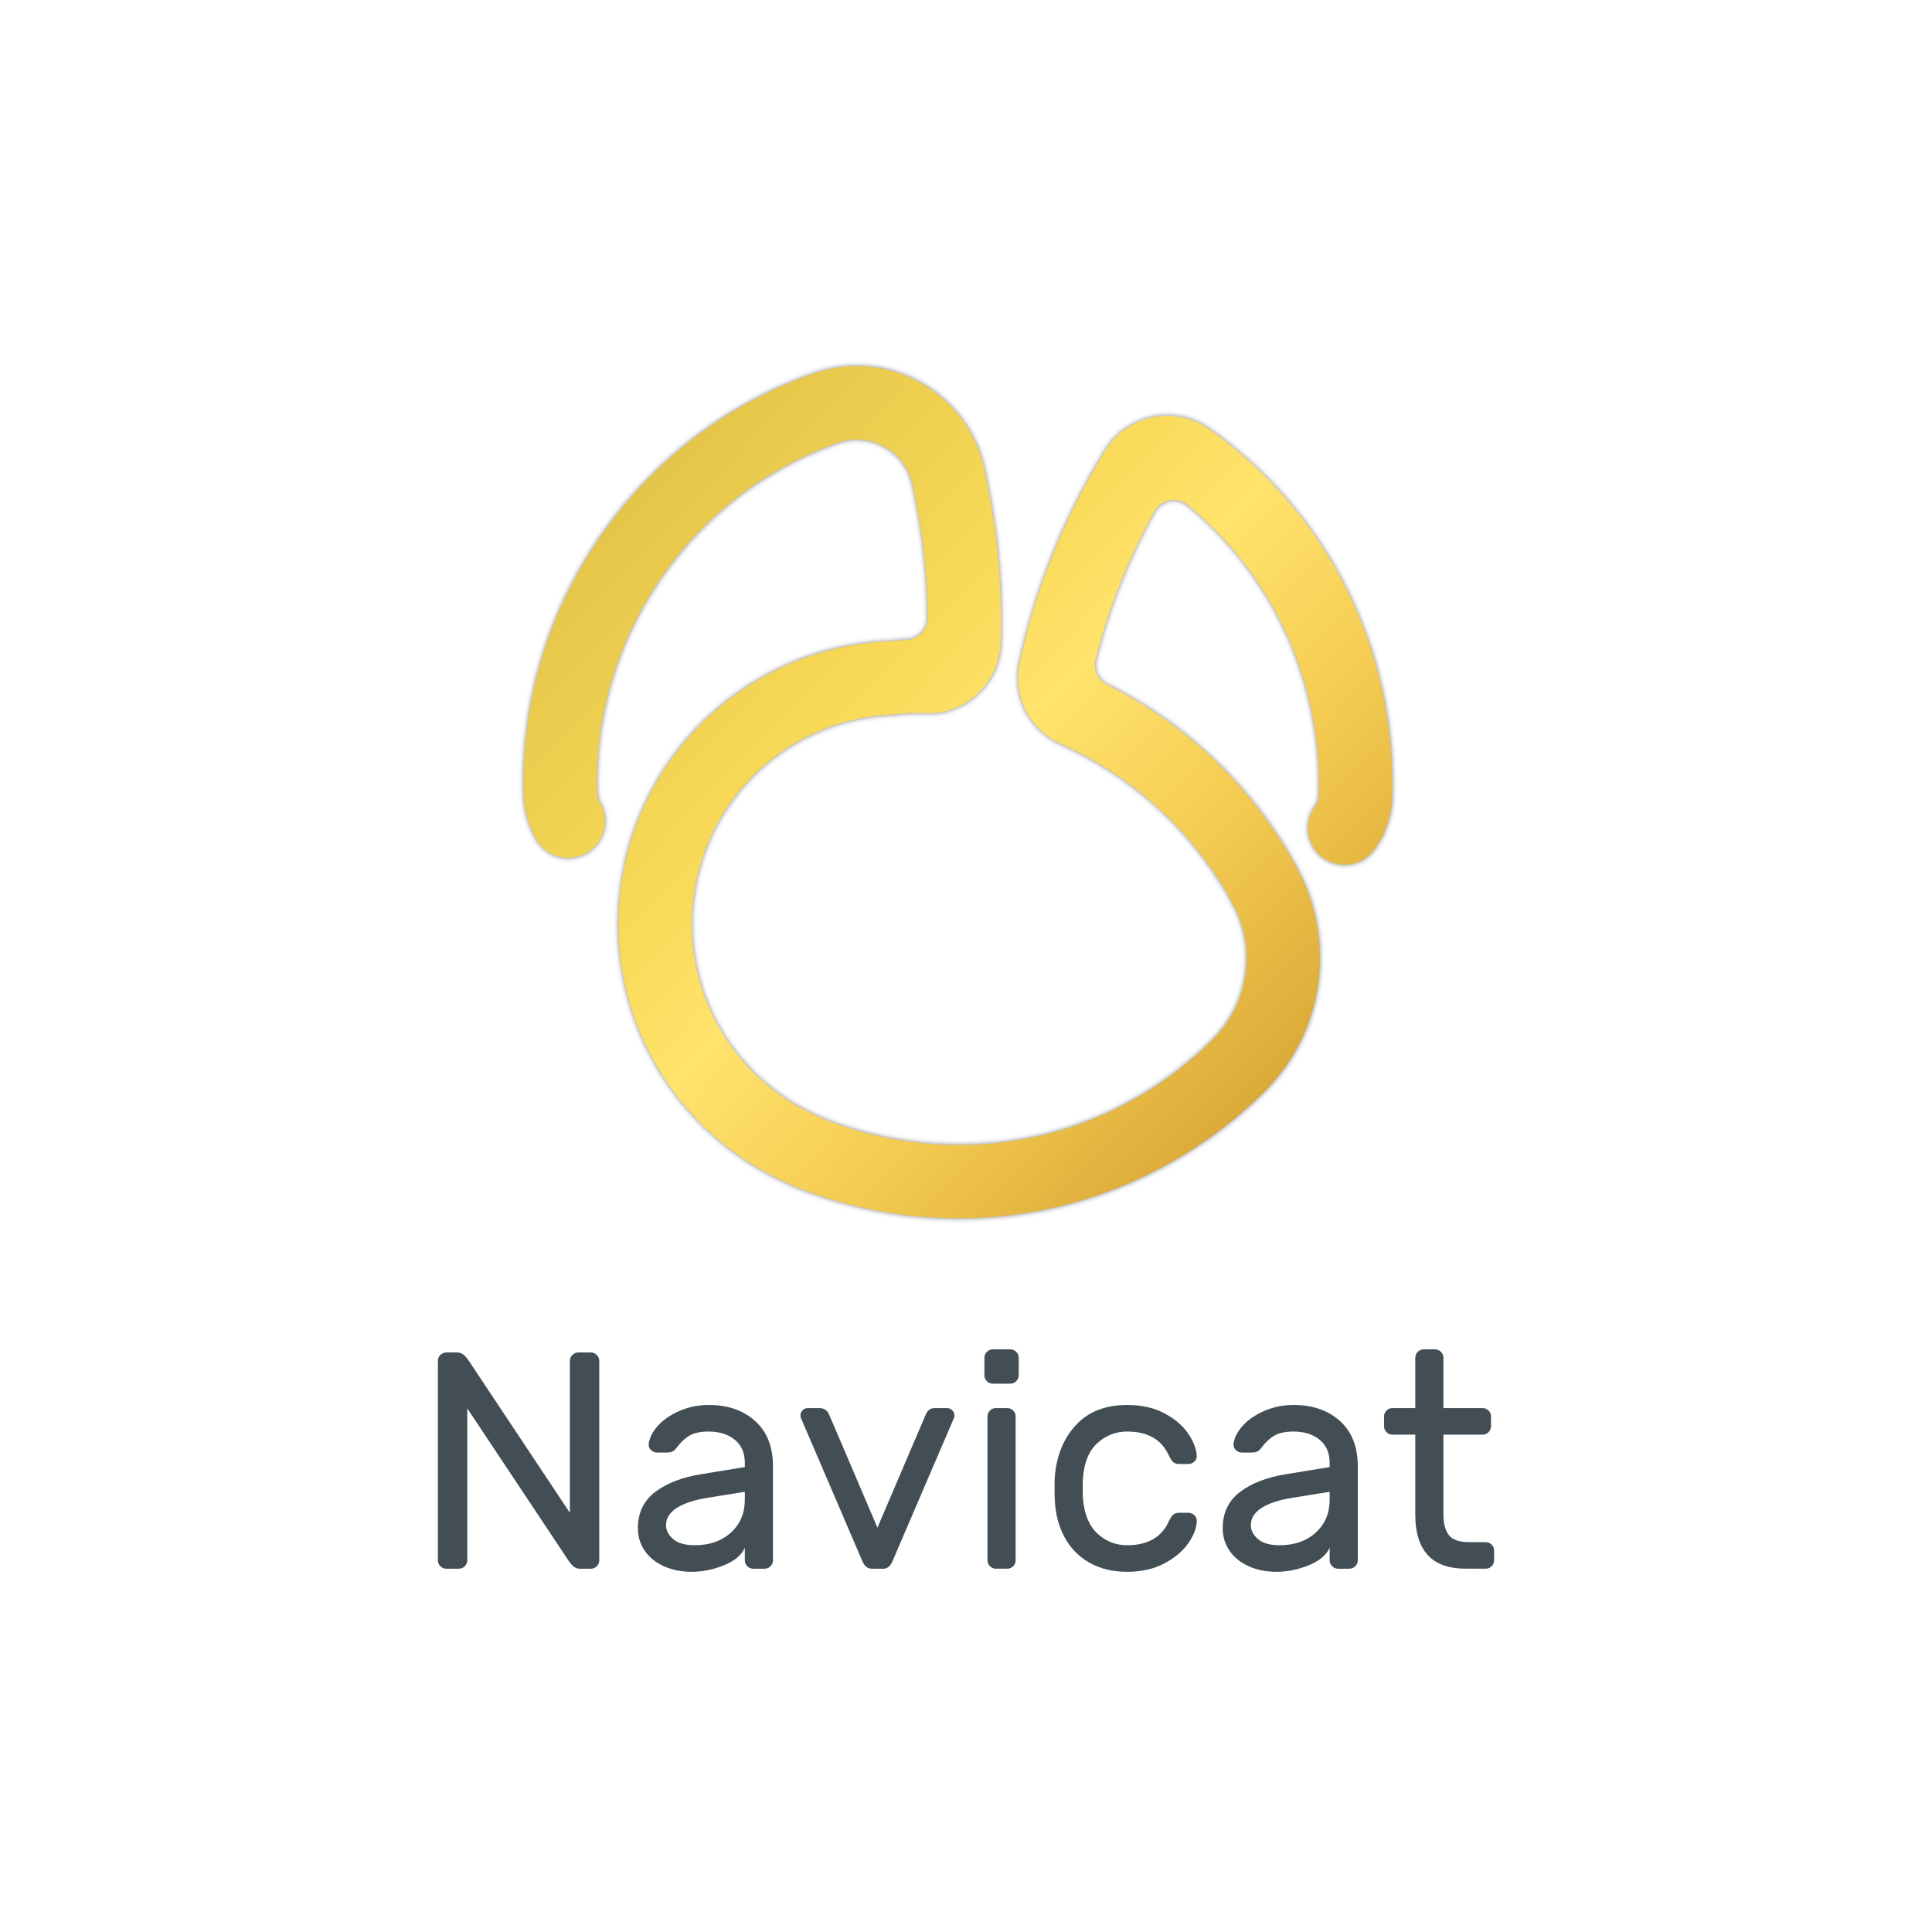
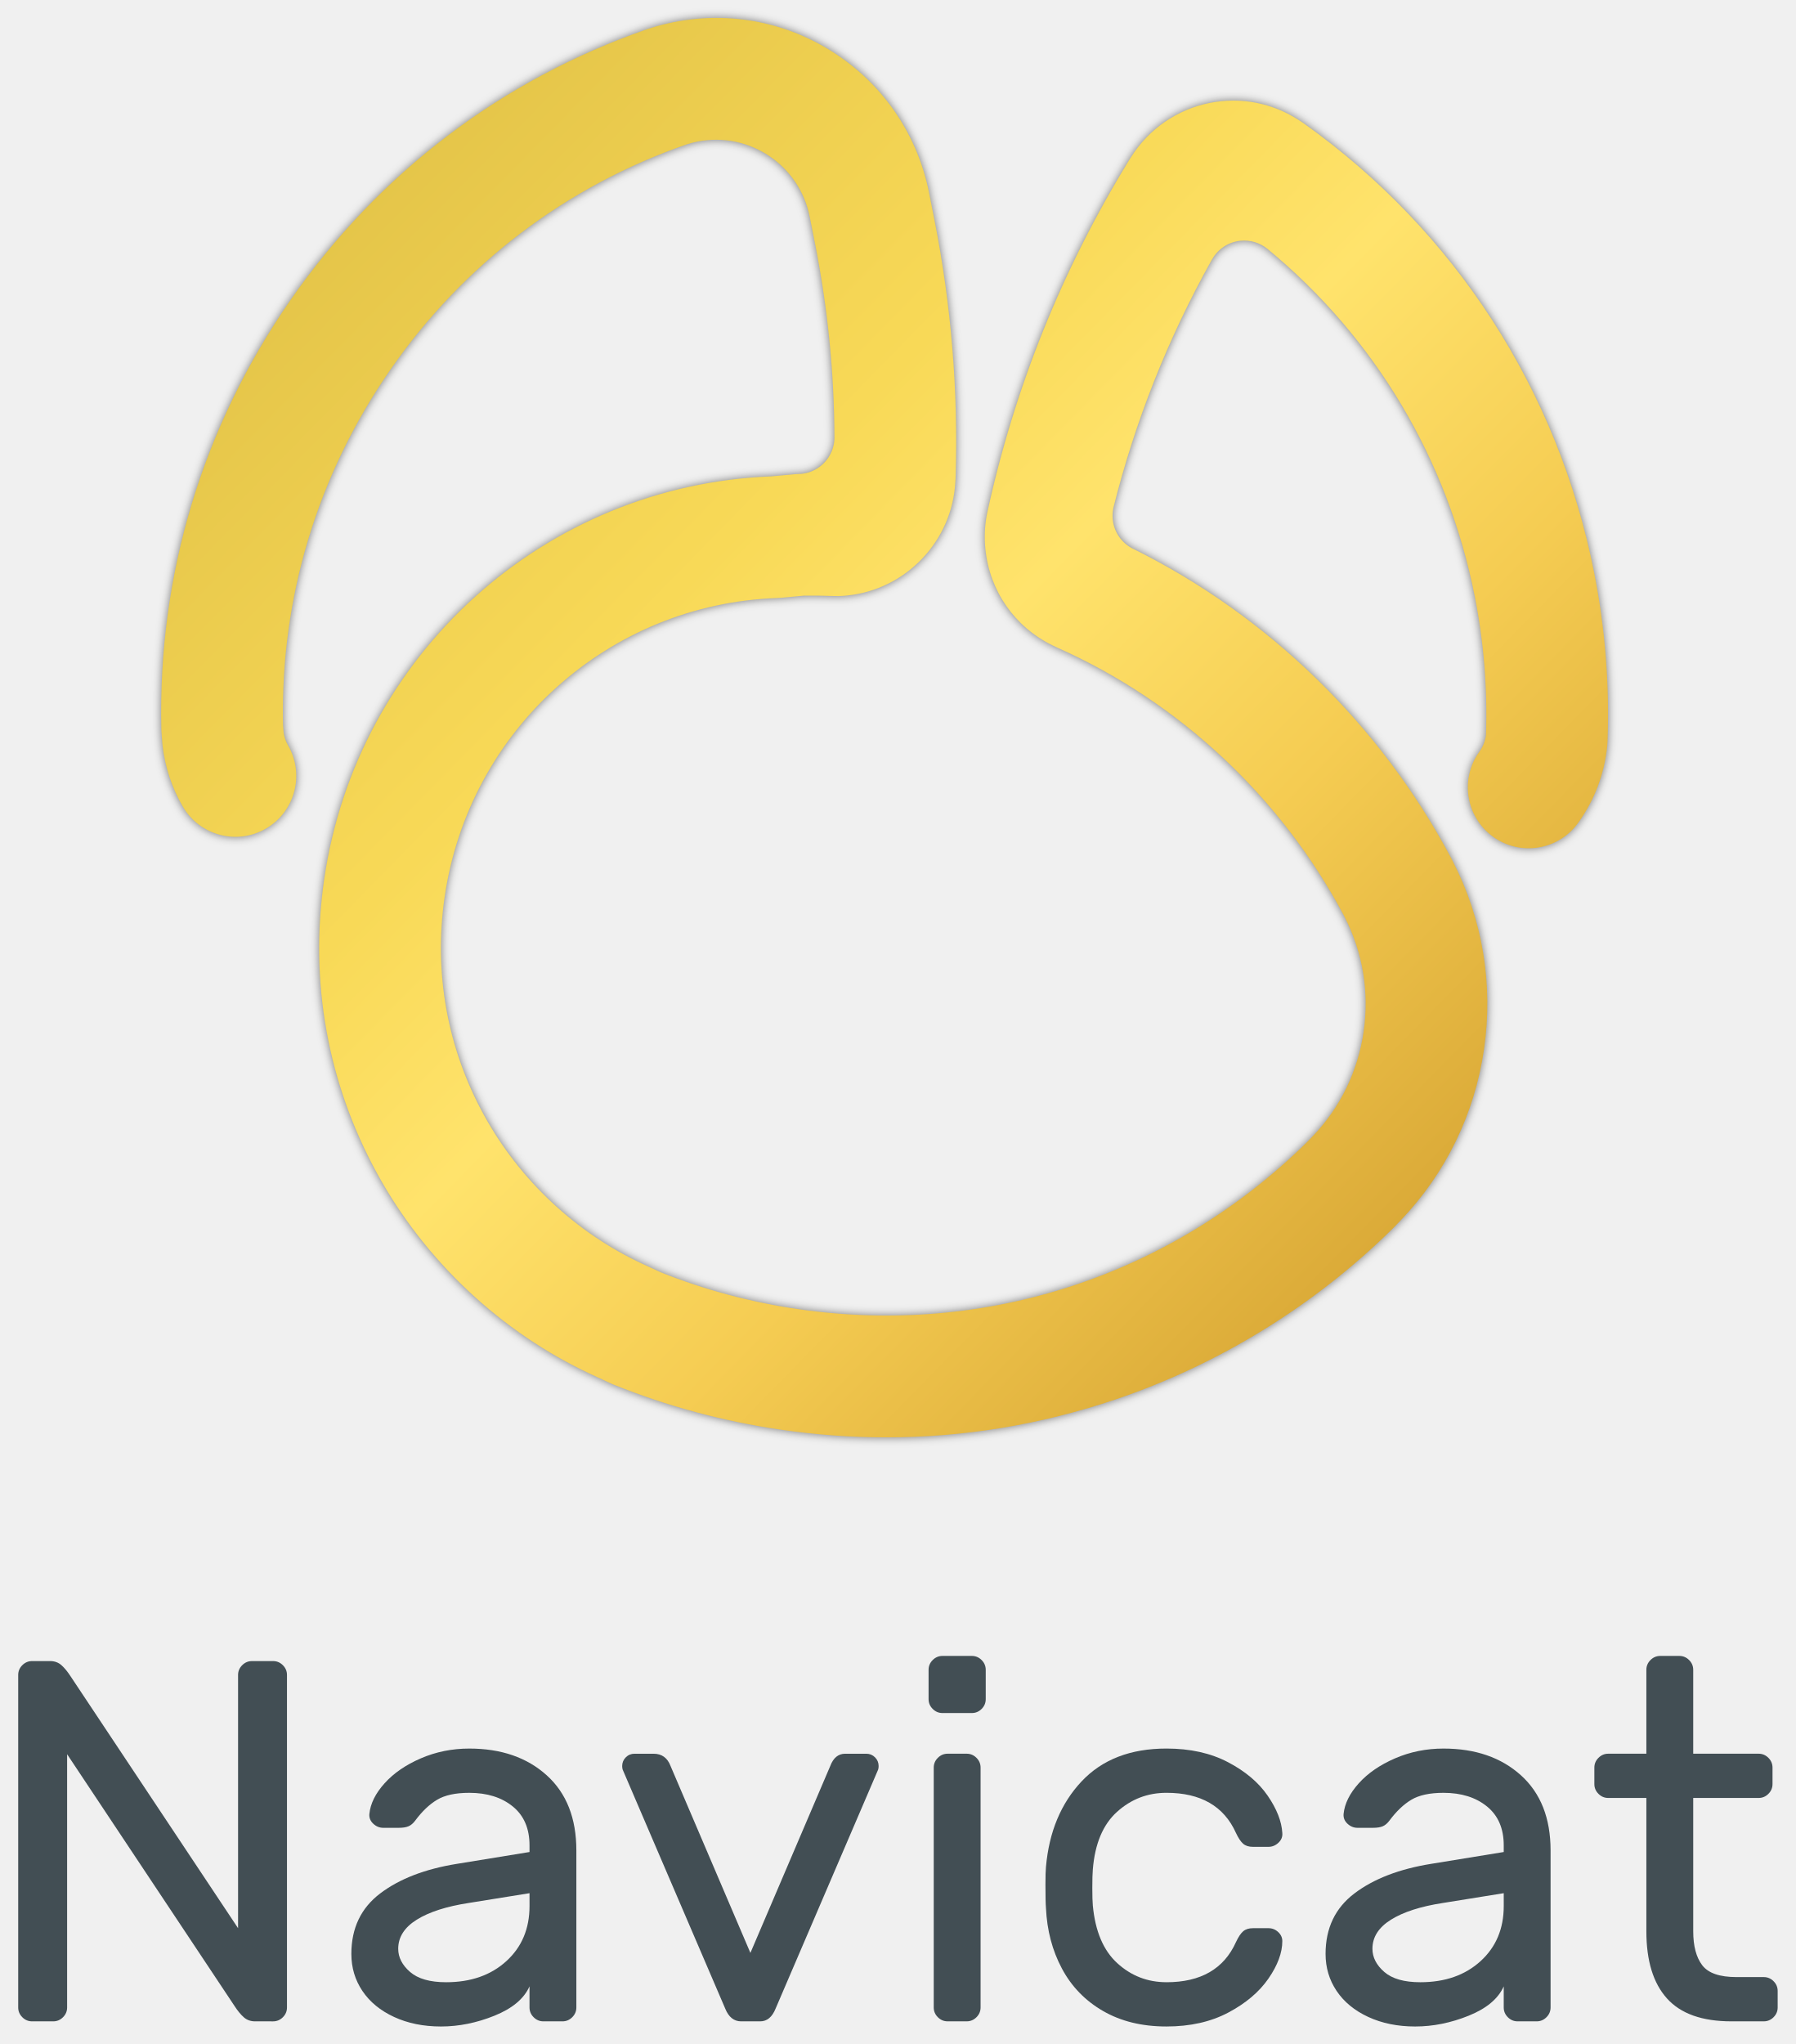
- <svg xmlns="http://www.w3.org/2000/svg" xmlns:xlink="http://www.w3.org/1999/xlink" width="1000" height="1000" viewBox="0 0 264.583 264.583" version="1.1" id="svg1" xml:space="preserve">
-   <rect width="100%" height="100%" fill="white" />
+ <svg xmlns="http://www.w3.org/2000/svg" xmlns:xlink="http://www.w3.org/1999/xlink" width="558" height="635" viewBox="58.473 48.683 147.638 168.01" version="1.1" id="svg1" xml:space="preserve">
  <defs id="defs1">
    <linearGradient x1="16.92" y1="3.244" x2="188.17" y2="168.005" id="linearGradient-1" gradientTransform="scale(1.009703,0.99039)" gradientUnits="userSpaceOnUse">
      <stop stop-color="#DBBB42" offset="0%" id="stop1" />
      <stop stop-color="#F8D957" offset="37.773%" id="stop2" />
      <stop stop-color="#FFE36C" offset="50.243%" id="stop3" />
      <stop stop-color="#F5CC52" offset="66.688%" id="stop4" />
      <stop stop-color="#C89225" offset="100%" id="stop5" />
    </linearGradient>
    <path d="m 93.586,54.485 c 2.221,-0.219 3.891,-2.057 3.961,-4.23 l -5.93e-4,-0.147 C 97.515,42.371 96.736,34.6 95.222,26.948 L 94.59,23.757 C 93.368,17.582 87.352,13.554 81.181,14.777 80.745,14.863 80.314,14.974 79.898,15.107 65.447,20.126 53.206,29.438 44.463,42.051 35.761,54.607 31.331,69.261 31.646,84.439 l 0.071,0.952 c 0.079,0.546 0.257,1.059 0.528,1.528 2.017,3.475 0.835,7.928 -2.638,9.945 -3.473,2.017 -7.924,0.836 -9.941,-2.639 -1.295,-2.231 -2.105,-4.668 -2.41,-7.243 -0.012,-0.103 -0.022,-0.206 -0.03,-0.309 l -0.1,-1.336 c -0.01,-0.125 -0.016,-0.25 -0.019,-0.375 C 16.682,66.618 22.008,48.913 32.511,33.759 43.037,18.572 57.789,7.363 75.173,1.345 c 0.042,-0.014 0.121,-0.041 0.163,-0.055 0.982,-0.32 1.998,-0.585 3.02,-0.788 6.802,-1.347 13.72,0.036 19.481,3.894 5.761,3.859 9.676,9.731 11.022,16.535 l 0.632,3.191 c 2.012,10.168 2.864,20.53 2.532,30.797 -0.003,0.098 -0.008,0.196 -0.016,0.294 l -0.011,0.152 c -0.332,7.098 -5.88,12.954 -12.968,13.655 -0.307,0.031 -0.619,0.051 -0.928,0.062 -0.175,0.006 -0.351,0.005 -0.526,-0.001 l -0.121,-0.004 c -1.175,-0.043 -2.371,-0.058 -3.554,-0.043 l -2.765,0.255 c -0.136,0.013 -0.273,0.021 -0.41,0.026 -20.131,0.71 -36.853,15.727 -39.761,35.707 -1.319,9.058 0.304,18.073 4.693,26.071 4.25,7.745 10.97,14.057 18.923,17.771 l 2.213,1.022 c 5.239,2.095 10.753,3.573 16.393,4.395 22.444,3.269 44.6,-3.988 60.797,-19.915 l 0.76,-0.785 c 3.255,-3.403 5.356,-7.718 6.044,-12.446 0.688,-4.725 -0.095,-9.458 -2.263,-13.689 l -0.156,-0.304 C 150.84,93.042 138.709,81.719 124.202,75.256 c -0.073,-0.033 -0.146,-0.066 -0.218,-0.101 l -0.357,-0.173 c -4.543,-2.206 -7.551,-6.523 -8.047,-11.547 -0.13,-1.323 -0.079,-2.653 0.154,-3.955 0.017,-0.094 0.035,-0.188 0.056,-0.281 l 0.047,-0.215 c 3.235,-14.813 8.911,-28.912 16.869,-41.897 0.021,-0.034 0.041,-0.067 0.062,-0.1 l 0.217,-0.342 c 2.1,-3.354 5.527,-5.717 9.408,-6.486 3.733,-0.741 7.533,0.005 10.711,2.097 l 0.187,0.119 c 0.111,0.07 0.221,0.144 0.328,0.22 18.077,12.85 30.406,31.917 34.715,53.689 1.308,6.608 1.848,13.344 1.604,20.021 l -0.009,0.234 c -0.005,0.137 -0.015,0.275 -0.028,0.412 -0.318,3.334 -1.527,6.535 -3.498,9.258 -2.356,3.254 -6.903,3.982 -10.156,1.626 -3.253,-2.357 -3.981,-6.906 -1.625,-10.16 0.42,-0.581 0.689,-1.252 0.782,-1.95 0.199,-5.527 -0.251,-11.12 -1.339,-16.613 -3.245,-16.397 -11.958,-30.948 -24.737,-41.486 l -0.1,-0.078 c -0.861,-0.679 -1.975,-1.038 -3.152,-0.922 -1.472,0.145 -2.703,1.002 -3.385,2.197 l -0.071,0.114 c -5.222,9.343 -9.161,19.277 -11.749,29.63 l -0.017,0.113 c -0.075,0.4 -0.094,0.817 -0.052,1.242 0.15,1.517 1.054,2.778 2.304,3.447 0.042,0.022 0.084,0.044 0.127,0.065 l 0.084,0.038 c 16.05,7.971 29.427,20.954 37.908,36.877 0.018,0.034 0.036,0.068 0.054,0.103 l 0.183,0.358 c 3.554,6.935 4.838,14.69 3.713,22.424 -1.127,7.738 -4.57,14.807 -9.959,20.441 l -0.852,0.88 c -0.04,0.041 -0.079,0.081 -0.12,0.121 -9.31,9.175 -20.758,16.229 -33.108,20.401 -8.929,3.016 -18.105,4.53 -27.404,4.53 -4.195,0 -8.413,-0.308 -12.647,-0.925 -6.842,-0.997 -13.535,-2.801 -19.893,-5.362 -0.112,-0.045 -0.223,-0.093 -0.332,-0.143 l -2.41,-1.113 C 57.692,157.036 48.629,148.529 42.903,138.094 36.98,127.3 34.789,115.139 36.567,102.924 40.479,76.051 62.931,55.836 89.996,54.78 l 2.846,-0.262 c 0.182,-0.017 0.364,-0.026 0.546,-0.029 z" id="path-2" />
    <filter x="-0.007" y="-0.007" width="1.014" height="1.014" filterUnits="objectBoundingBox" id="filter-3">
      <feOffset dx="0" dy="0" in="SourceAlpha" result="shadowOffsetOuter1" id="feOffset5" />
      <feGaussianBlur stdDeviation="0.5" in="shadowOffsetOuter1" result="shadowBlurOuter1" id="feGaussianBlur5" />
      <feColorMatrix values="0 0 0 0 0   0 0 0 0 0   0 0 0 0 0  0 0 0 0.5 0" type="matrix" in="shadowBlurOuter1" id="feColorMatrix5" />
    </filter>
  </defs>
  <g id="layer1">
    <g id="Navicat" transform="matrix(0.6879167,0,0,0.6879167,59.9691,50.15442)" style="fill:none;fill-rule:evenodd;stroke:none;stroke-width:1">
      <path d="m 28.307,239.385 c -0.533,0 -0.985,-0.164 -1.354,-0.492 -0.369,-0.328 -0.738,-0.779 -1.108,-1.353 L 5.846,207.468 v 30.257 c 0,0.451 -0.164,0.84 -0.492,1.168 -0.328,0.328 -0.718,0.492 -1.169,0.492 H 1.661 c -0.451,0 -0.841,-0.164 -1.169,-0.492 C 0.164,238.565 0,238.176 0,237.725 v -39.728 c 0,-0.451 0.164,-0.84 0.492,-1.168 0.328,-0.328 0.718,-0.492 1.169,-0.492 h 2.154 c 0.533,0 0.985,0.164 1.354,0.492 0.369,0.328 0.738,0.779 1.108,1.353 l 19.999,30.073 v -30.257 c 0,-0.451 0.164,-0.84 0.492,-1.168 0.328,-0.328 0.718,-0.492 1.169,-0.492 h 2.523 c 0.451,0 0.841,0.164 1.169,0.492 0.328,0.328 0.492,0.717 0.492,1.168 v 39.728 c 0,0.451 -0.164,0.84 -0.492,1.168 -0.328,0.328 -0.718,0.492 -1.169,0.492 z" id="N" fill="#424e54" fill-rule="nonzero" />
      <path d="m 61.105,219.152 v -0.799 c 0,-2.009 -0.667,-3.557 -2,-4.643 -1.333,-1.086 -3.067,-1.63 -5.2,-1.63 -1.641,0 -2.923,0.277 -3.846,0.83 -0.923,0.553 -1.795,1.384 -2.615,2.491 -0.246,0.328 -0.513,0.553 -0.8,0.676 -0.287,0.123 -0.677,0.184 -1.169,0.184 h -1.846 c -0.451,0 -0.851,-0.164 -1.2,-0.492 -0.349,-0.328 -0.503,-0.717 -0.462,-1.168 0.123,-1.23 0.728,-2.45 1.815,-3.659 1.087,-1.209 2.533,-2.204 4.338,-2.983 1.805,-0.779 3.733,-1.168 5.784,-1.168 3.815,0 6.902,1.066 9.261,3.198 2.359,2.132 3.538,5.125 3.538,8.979 v 18.757 c 0,0.451 -0.164,0.84 -0.492,1.168 -0.328,0.328 -0.718,0.492 -1.169,0.492 h -2.277 c -0.451,0 -0.841,-0.164 -1.169,-0.492 -0.328,-0.328 -0.492,-0.717 -0.492,-1.168 v -2.521 c -0.656,1.476 -2.051,2.644 -4.184,3.505 C 54.787,239.57 52.654,240 50.521,240 c -2.092,0 -3.959,-0.379 -5.6,-1.138 -1.641,-0.758 -2.902,-1.794 -3.784,-3.106 -0.882,-1.312 -1.323,-2.788 -1.323,-4.428 0,-3.075 1.149,-5.484 3.446,-7.226 2.297,-1.742 5.354,-2.921 9.169,-3.536 z m 0,4.92 -7.261,1.168 c -2.667,0.41 -4.738,1.076 -6.215,1.999 -1.477,0.922 -2.215,2.081 -2.215,3.475 0,1.025 0.472,1.947 1.415,2.767 0.944,0.82 2.379,1.23 4.308,1.23 2.954,0 5.354,-0.84 7.2,-2.521 1.846,-1.681 2.769,-3.874 2.769,-6.58 z" id="a" fill="#424e54" fill-rule="nonzero" />
      <path d="m 88.672,239.385 c 0.82,0 1.436,-0.512 1.846,-1.537 l 12.246,-28.535 c 0.041,-0.123 0.061,-0.267 0.061,-0.43 0,-0.41 -0.144,-0.758 -0.431,-1.045 -0.287,-0.287 -0.636,-0.43 -1.046,-0.43 h -2.523 c -0.82,0 -1.415,0.492 -1.785,1.476 l -9.538,22.324 -9.538,-22.324 c -0.369,-0.984 -1.046,-1.476 -2.031,-1.476 h -2.277 c -0.41,0 -0.759,0.143 -1.046,0.43 -0.287,0.287 -0.431,0.635 -0.431,1.045 0,0.164 0.021,0.307 0.062,0.43 l 12.246,28.535 c 0.41,1.025 1.046,1.537 1.908,1.537 z" id="v" fill="#424e54" fill-rule="nonzero" />
      <path d="m 115.625,200.887 c 0,0.451 -0.164,0.84 -0.492,1.168 -0.328,0.328 -0.718,0.492 -1.169,0.492 h -3.508 c -0.451,0 -0.841,-0.164 -1.169,-0.492 -0.328,-0.328 -0.492,-0.717 -0.492,-1.168 v -3.505 c 0,-0.451 0.164,-0.84 0.492,-1.168 0.328,-0.328 0.718,-0.492 1.169,-0.492 h 3.508 c 0.451,0 0.841,0.164 1.169,0.492 0.328,0.328 0.492,0.717 0.492,1.168 z m -0.615,36.837 c 0,0.451 -0.164,0.84 -0.492,1.168 -0.328,0.328 -0.718,0.492 -1.169,0.492 h -2.277 c -0.451,0 -0.841,-0.164 -1.169,-0.492 -0.328,-0.328 -0.492,-0.717 -0.492,-1.168 v -28.658 c 0,-0.451 0.164,-0.84 0.492,-1.168 0.328,-0.328 0.718,-0.492 1.169,-0.492 h 2.277 c 0.451,0 0.841,0.164 1.169,0.492 0.328,0.328 0.492,0.717 0.492,1.168 z" id="i" fill="#424e54" fill-rule="nonzero" />
      <path d="m 137.223,234.711 c 4.102,0 6.872,-1.599 8.307,-4.797 0.287,-0.615 0.574,-1.045 0.862,-1.291 0.287,-0.246 0.677,-0.369 1.169,-0.369 h 1.846 c 0.451,0 0.841,0.154 1.169,0.461 0.328,0.307 0.492,0.666 0.492,1.076 0,1.394 -0.554,2.89 -1.661,4.489 -1.108,1.599 -2.708,2.952 -4.8,4.059 -2.092,1.107 -4.554,1.66 -7.384,1.66 -2.913,0 -5.436,-0.615 -7.569,-1.845 -2.133,-1.23 -3.774,-2.921 -4.923,-5.074 -1.149,-2.152 -1.785,-4.561 -1.908,-7.226 -0.041,-0.492 -0.061,-1.435 -0.061,-2.829 0,-0.984 0.021,-1.681 0.061,-2.091 0.369,-4.182 1.785,-7.585 4.246,-10.209 2.461,-2.624 5.846,-3.936 10.153,-3.936 2.831,0 5.282,0.543 7.354,1.63 2.072,1.086 3.651,2.419 4.738,3.997 1.087,1.578 1.672,3.065 1.754,4.459 0.041,0.451 -0.113,0.84 -0.462,1.168 -0.349,0.328 -0.749,0.492 -1.2,0.492 h -1.846 c -0.492,0 -0.882,-0.123 -1.169,-0.369 -0.287,-0.246 -0.574,-0.676 -0.862,-1.291 -1.436,-3.198 -4.205,-4.797 -8.307,-4.797 -2.256,0 -4.225,0.758 -5.907,2.275 -1.682,1.517 -2.646,3.813 -2.892,6.888 -0.041,0.451 -0.061,1.189 -0.061,2.214 0,0.943 0.021,1.64 0.061,2.091 0.287,3.075 1.261,5.371 2.923,6.888 1.661,1.517 3.62,2.275 5.877,2.275 z" id="c" fill="#424e54" fill-rule="nonzero" />
      <path d="m 177.529,219.152 v -0.799 c 0,-2.009 -0.667,-3.557 -2,-4.643 -1.333,-1.086 -3.067,-1.63 -5.2,-1.63 -1.641,0 -2.923,0.277 -3.846,0.83 -0.923,0.553 -1.795,1.384 -2.615,2.491 -0.246,0.328 -0.513,0.553 -0.8,0.676 -0.287,0.123 -0.677,0.184 -1.169,0.184 h -1.846 c -0.451,0 -0.851,-0.164 -1.2,-0.492 -0.349,-0.328 -0.503,-0.717 -0.462,-1.168 0.123,-1.23 0.728,-2.45 1.815,-3.659 1.087,-1.209 2.533,-2.204 4.338,-2.983 1.805,-0.779 3.733,-1.168 5.784,-1.168 3.815,0 6.902,1.066 9.261,3.198 2.359,2.132 3.538,5.125 3.538,8.979 v 18.757 c 0,0.451 -0.164,0.84 -0.492,1.168 -0.328,0.328 -0.718,0.492 -1.169,0.492 h -2.277 c -0.451,0 -0.841,-0.164 -1.169,-0.492 -0.328,-0.328 -0.492,-0.717 -0.492,-1.168 v -2.521 c -0.656,1.476 -2.051,2.644 -4.184,3.505 -2.133,0.861 -4.266,1.291 -6.4,1.291 -2.092,0 -3.959,-0.379 -5.6,-1.138 -1.641,-0.758 -2.902,-1.794 -3.784,-3.106 -0.882,-1.312 -1.323,-2.788 -1.323,-4.428 0,-3.075 1.149,-5.484 3.446,-7.226 2.297,-1.742 5.354,-2.921 9.169,-3.536 z m 0,4.92 -7.261,1.168 c -2.667,0.41 -4.738,1.076 -6.215,1.999 -1.477,0.922 -2.215,2.081 -2.215,3.475 0,1.025 0.472,1.947 1.415,2.767 0.944,0.82 2.379,1.23 4.308,1.23 2.954,0 5.354,-0.84 7.2,-2.521 1.846,-1.681 2.769,-3.874 2.769,-6.58 z" id="path5" fill="#424e54" fill-rule="nonzero" />
      <path d="m 200.174,228.623 c 0,1.763 0.359,3.116 1.077,4.059 0.718,0.943 2.082,1.414 4.092,1.414 h 3.261 c 0.451,0 0.841,0.164 1.169,0.492 0.328,0.328 0.492,0.717 0.492,1.168 v 1.968 c 0,0.451 -0.164,0.84 -0.492,1.168 -0.328,0.328 -0.718,0.492 -1.169,0.492 h -3.877 c -3.487,0 -6.051,-0.912 -7.692,-2.737 -1.641,-1.824 -2.461,-4.5 -2.461,-8.025 v -15.928 h -4.554 c -0.451,0 -0.841,-0.164 -1.169,-0.492 -0.328,-0.328 -0.492,-0.717 -0.492,-1.168 v -1.968 c 0,-0.451 0.164,-0.84 0.492,-1.168 0.328,-0.328 0.718,-0.492 1.169,-0.492 h 4.554 v -10.024 c 0,-0.451 0.164,-0.84 0.492,-1.168 0.328,-0.328 0.718,-0.492 1.169,-0.492 h 2.277 c 0.451,0 0.841,0.164 1.169,0.492 0.328,0.328 0.492,0.717 0.492,1.168 v 10.024 h 7.815 c 0.451,0 0.841,0.164 1.169,0.492 0.328,0.328 0.492,0.717 0.492,1.168 v 1.968 c 0,0.451 -0.164,0.84 -0.492,1.168 -0.328,0.328 -0.718,0.492 -1.169,0.492 h -7.815 z" id="t" fill="#424e54" fill-rule="nonzero" />
      <g id="g6">
        <use fill="#000000" fill-opacity="1" filter="url(#filter-3)" xlink:href="#path-2" id="use5" />
        <use fill="url(#linearGradient-1)" fill-rule="evenodd" xlink:href="#path-2" id="use6" style="fill:url(#linearGradient-1)" />
      </g>
    </g>
  </g>
</svg>
